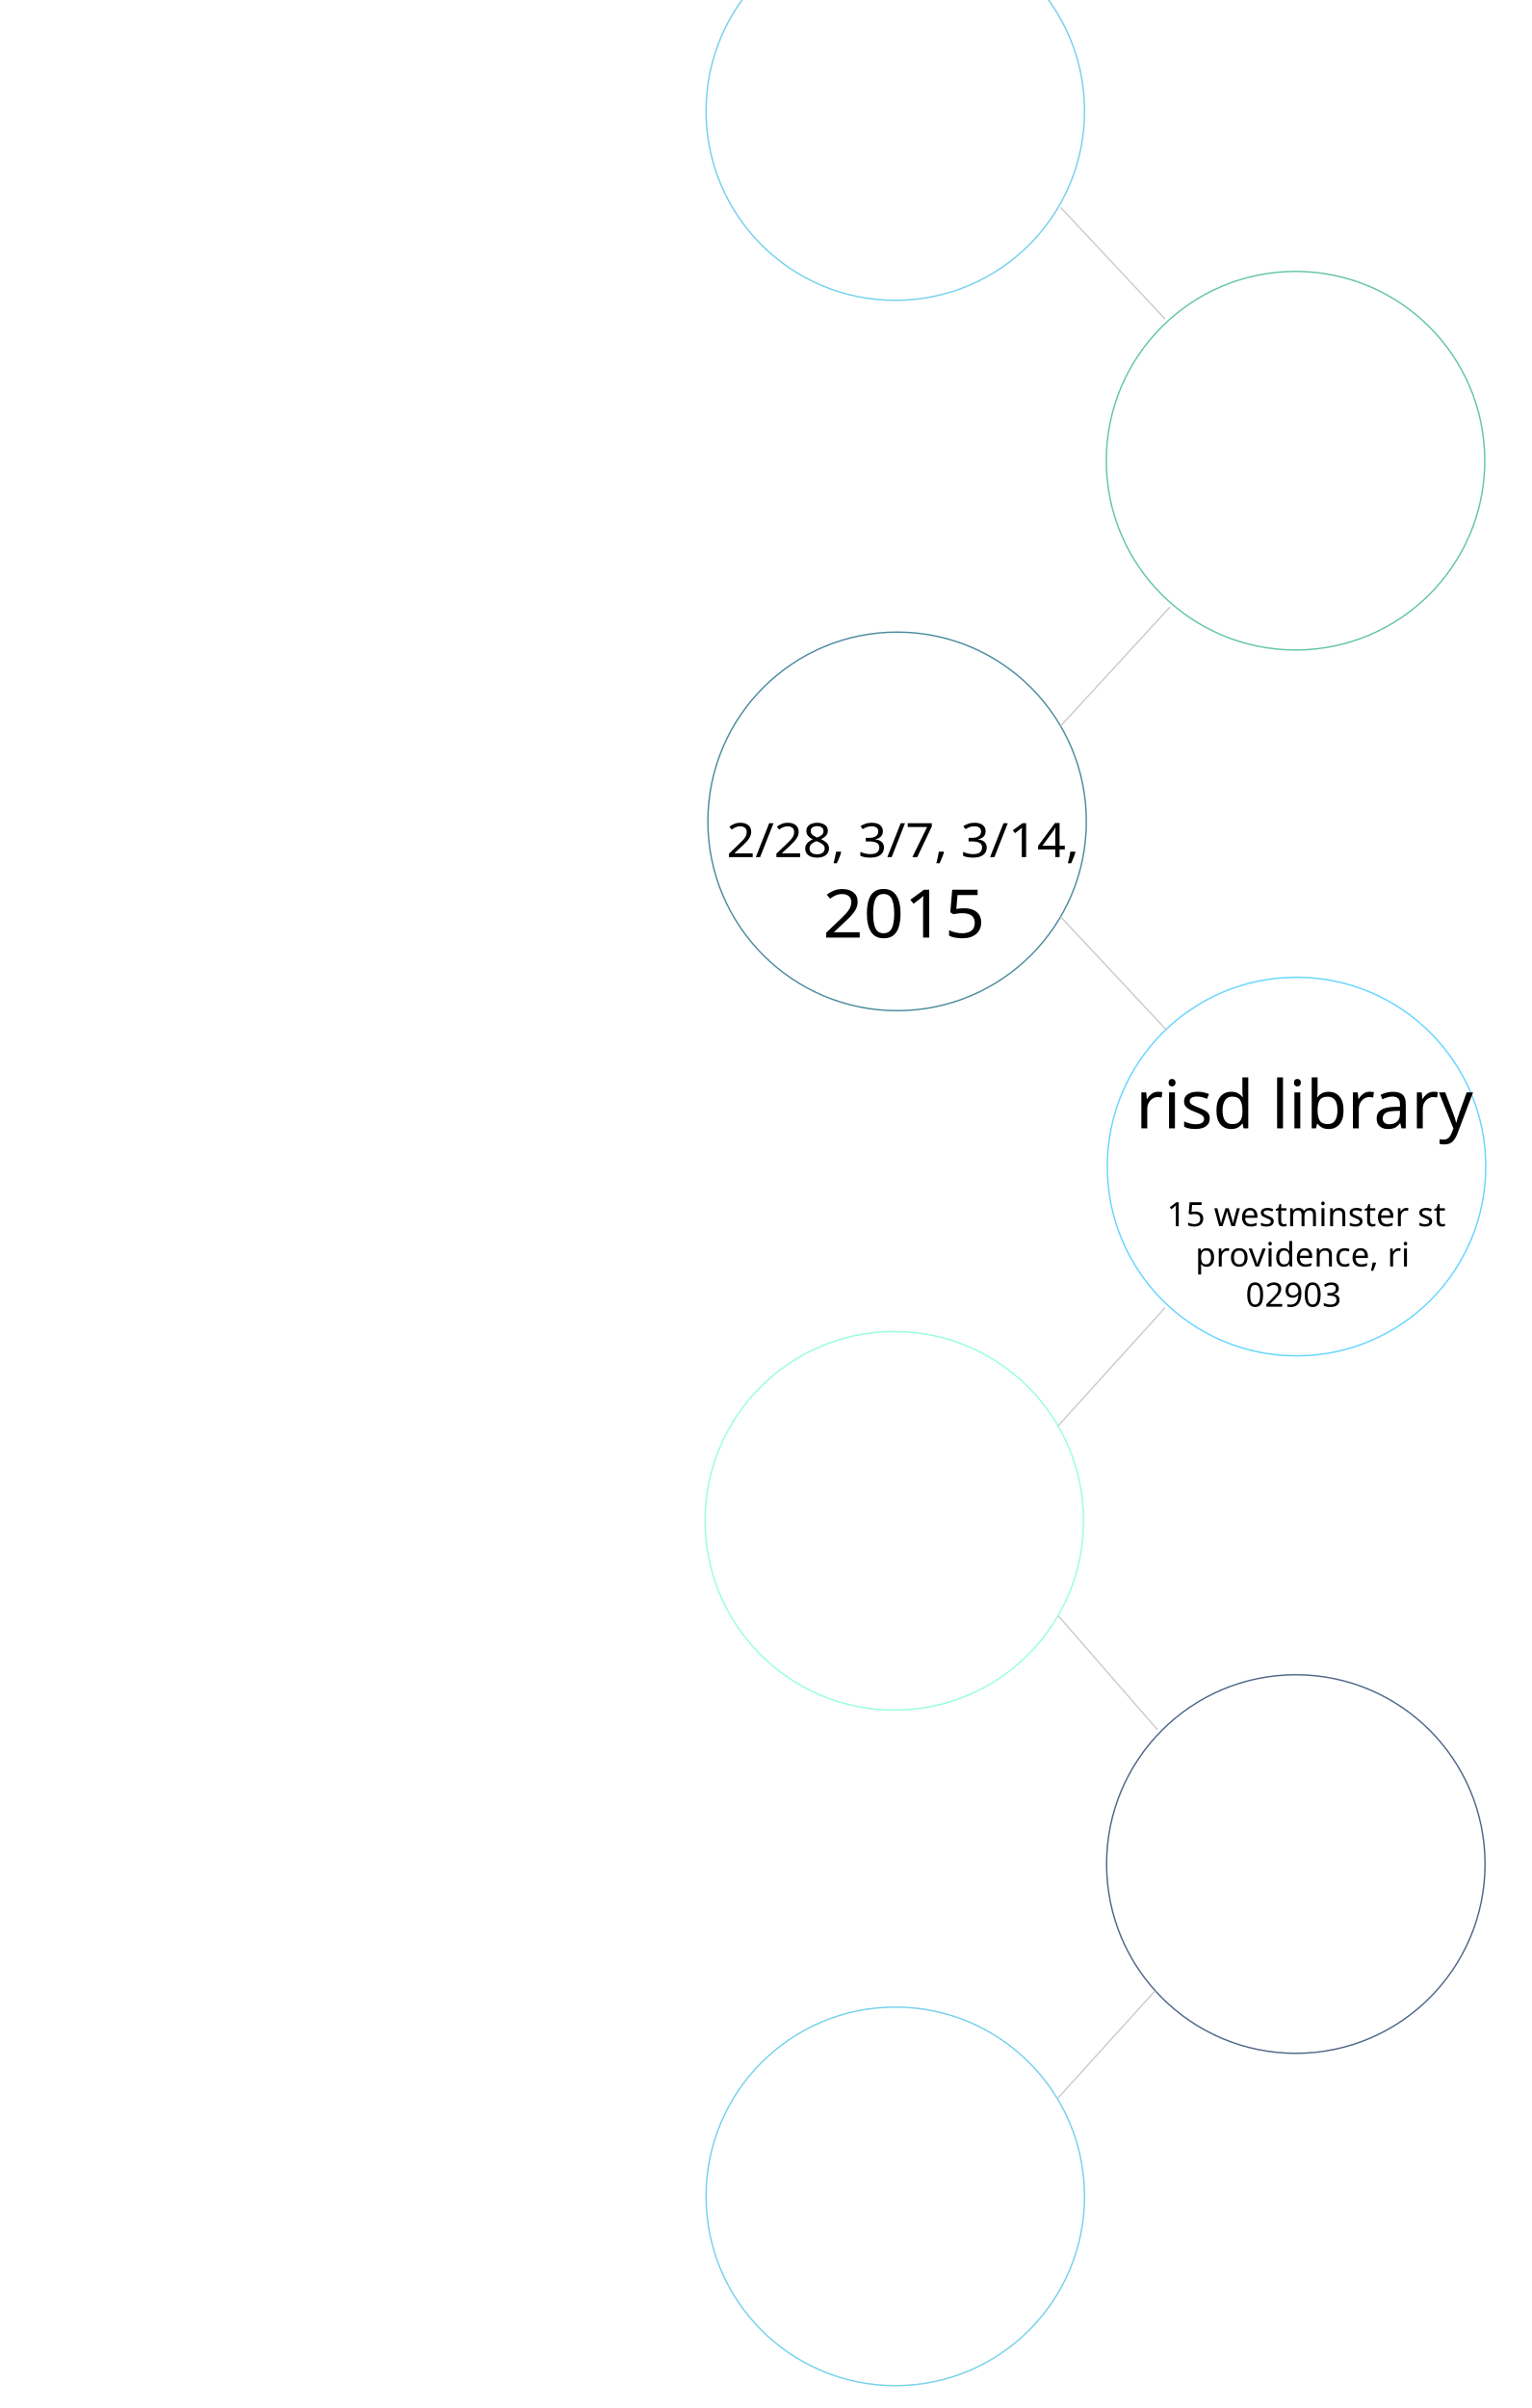
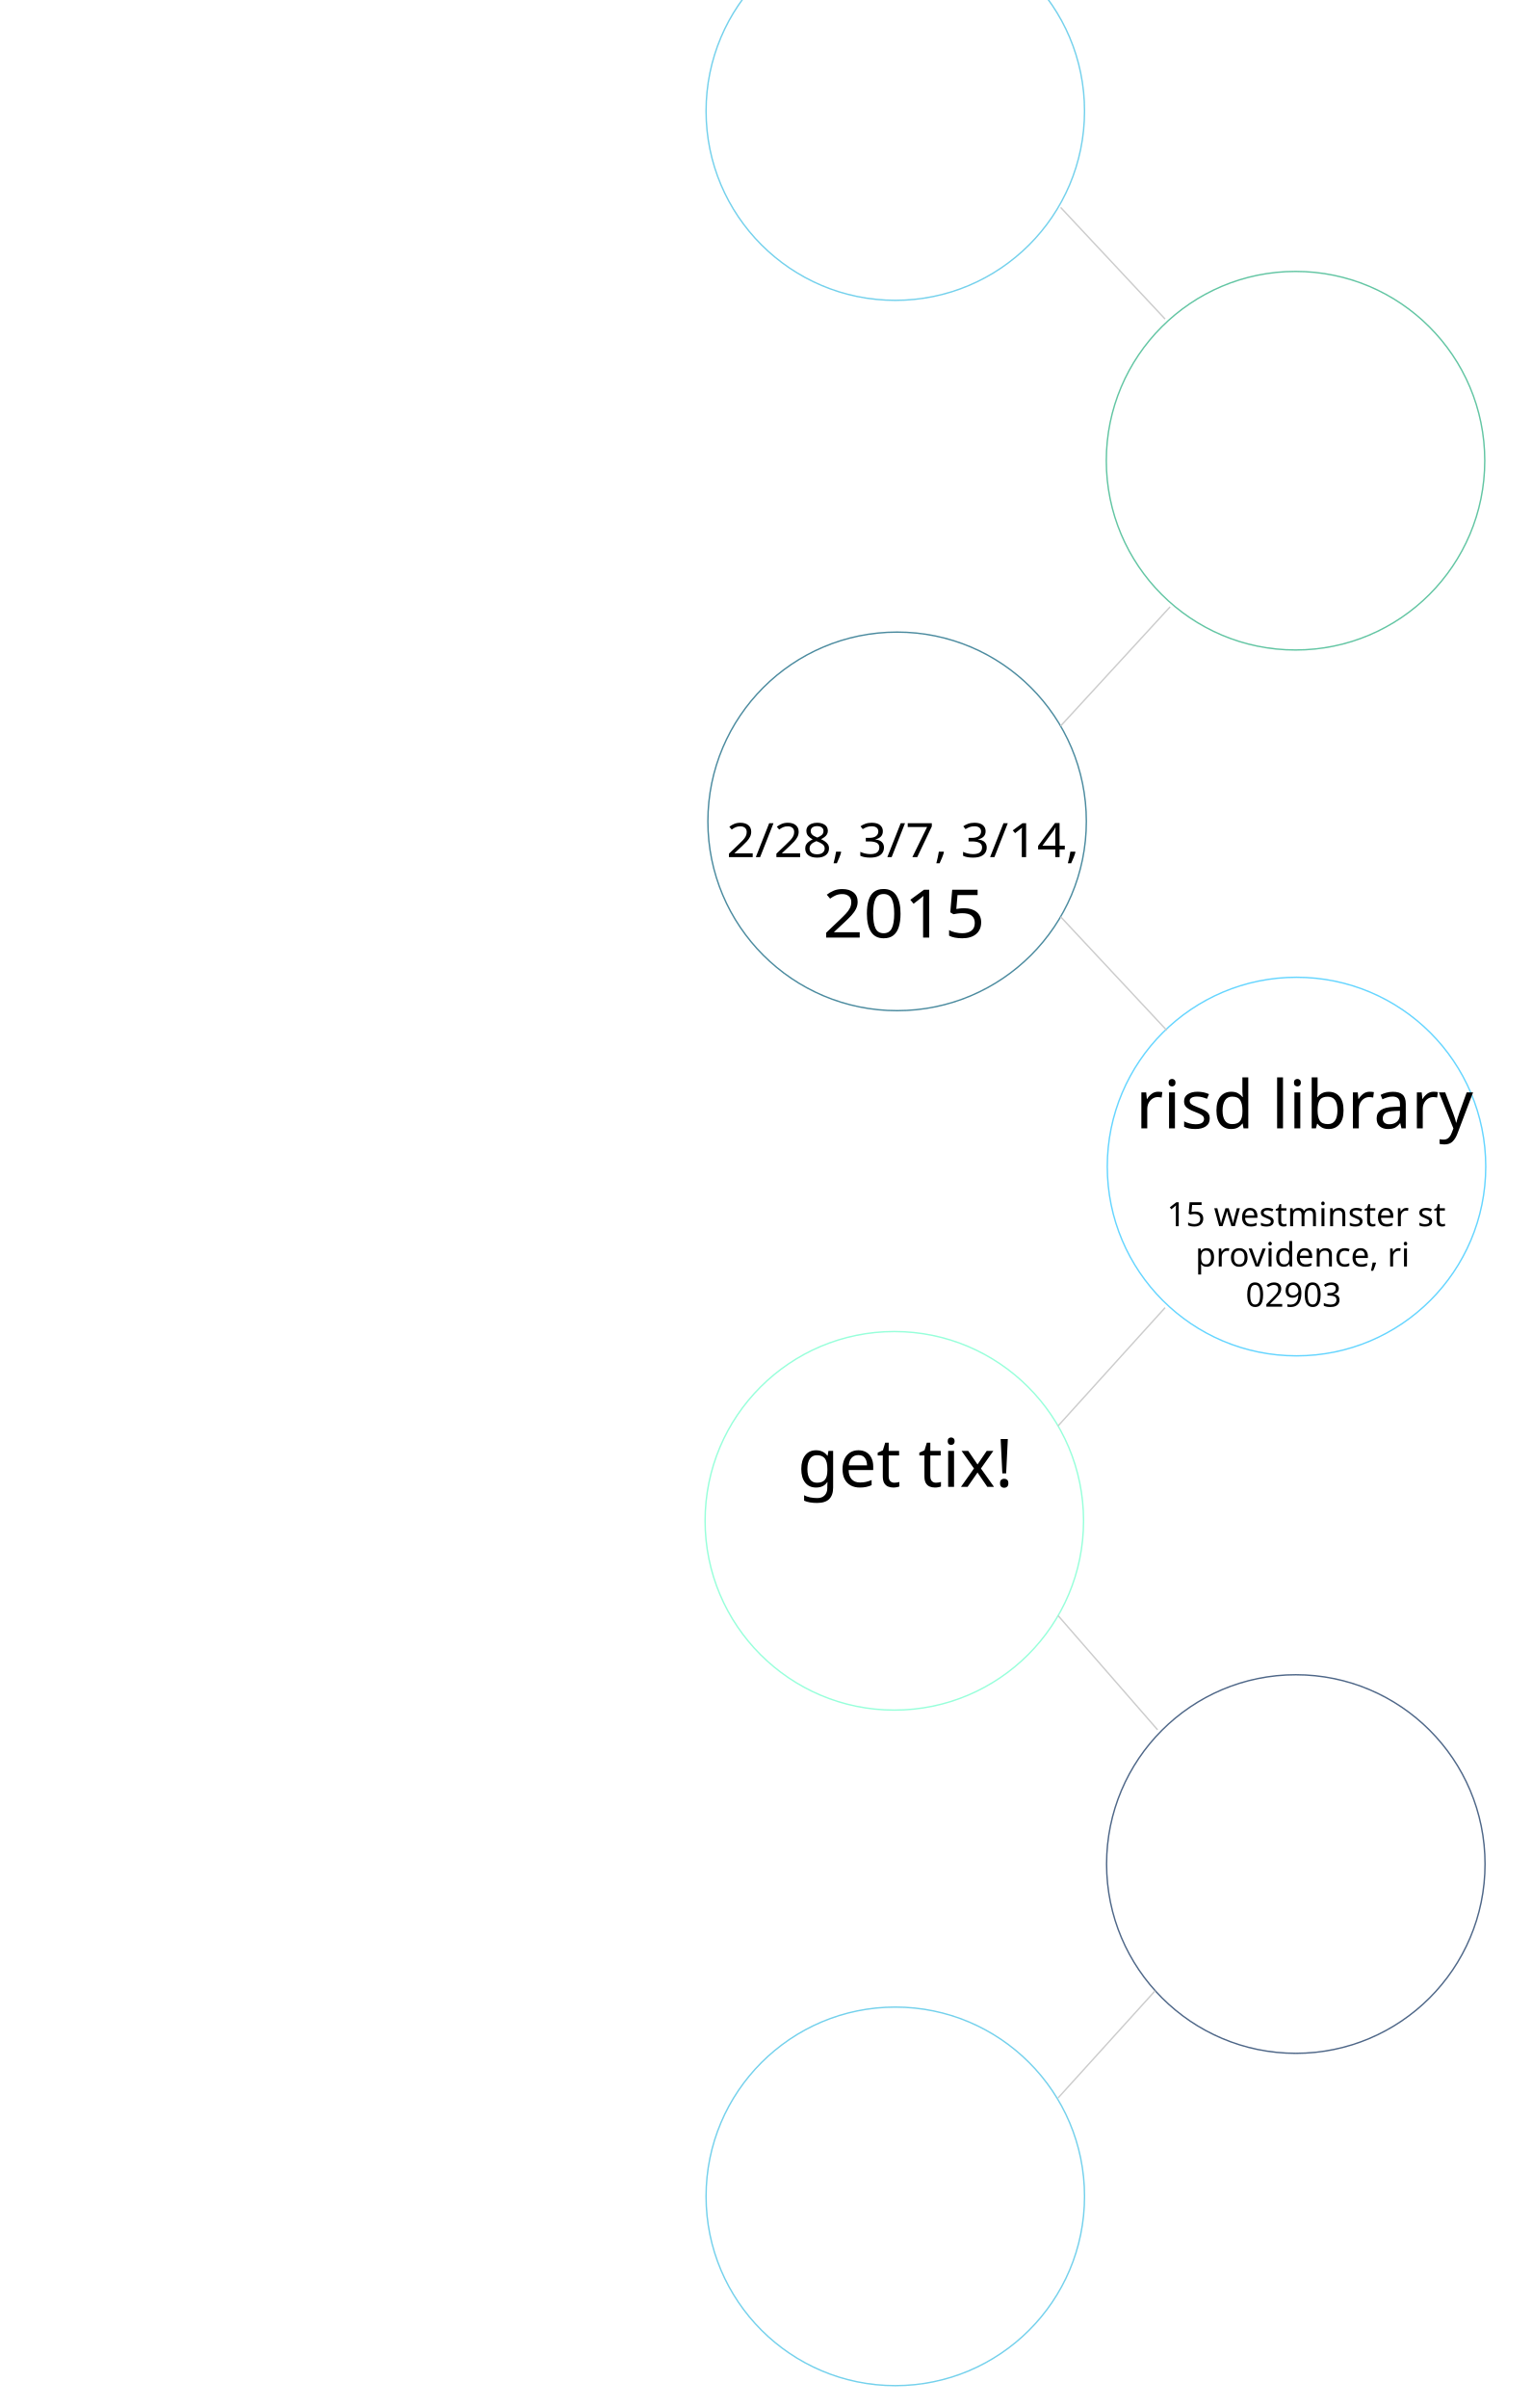
<svg xmlns="http://www.w3.org/2000/svg" version="1.1" id="Layer_1" x="0px" y="0px" viewBox="-36.4 -20.3 1096.8 1723.8" enable-background="new -36.4 -20.3 1096.8 1723.8" xml:space="preserve">
  <circle opacity="0.75" fill="none" stroke="#32C7FF" stroke-miterlimit="10" enable-background="new    " cx="892" cy="814.8" r="135.5" />
  <circle opacity="0.75" fill="none" stroke="#45C1E5" stroke-miterlimit="10" enable-background="new    " cx="604.7" cy="1552" r="135.5" />
  <circle opacity="0.75" fill="none" stroke="#75FFCE" stroke-miterlimit="10" enable-background="new    " cx="604" cy="1068.4" r="135.5" />
  <circle opacity="0.75" fill="none" stroke="#0F647F" stroke-miterlimit="10" enable-background="new    " cx="606" cy="567.7" r="135.5" />
  <circle opacity="0.75" fill="none" stroke="#2EB284" stroke-miterlimit="10" enable-background="new    " cx="891.3" cy="309.5" r="135.5" />
  <circle opacity="0.75" fill="none" stroke="#133460" stroke-miterlimit="10" enable-background="new    " cx="891.5" cy="1314.1" r="135.5" />
  <line fill="none" stroke="#CCCCCC" stroke-miterlimit="10" x1="723.1" y1="1477.9" x2="723.1" y2="1477.9" />
  <line fill="none" stroke="#CCCCCC" stroke-miterlimit="10" x1="721.3" y1="1481.5" x2="790.7" y2="1404.9" />
  <line fill="none" stroke="#CCCCCC" stroke-miterlimit="10" x1="792.5" y1="1218" x2="721.3" y2="1136.3" />
  <line fill="none" stroke="#CCCCCC" stroke-miterlimit="10" x1="721.3" y1="1000.4" x2="797.9" y2="915.8" />
  <line fill="none" stroke="#CCCCCC" stroke-miterlimit="10" x1="723.1" y1="636" x2="799" y2="717.2" />
  <line fill="none" stroke="#CCCCCC" stroke-miterlimit="10" x1="723.1" y1="499.4" x2="801.5" y2="414.1" />
  <circle opacity="0.75" fill="none" stroke="#45C1E5" stroke-miterlimit="10" enable-background="new    " cx="604.7" cy="59.2" r="135.5" />
  <line fill="none" stroke="#CCCCCC" stroke-miterlimit="10" x1="723.1" y1="128.2" x2="797.9" y2="208.1" />
  <text transform="matrix(1.0589 0 0 1 483.8535 593.2971)">
    <tspan x="0" y="0" font-family="'CabinSketch-Regular'" font-size="33.999">2/28, 3/7, 3/14,</tspan>
    <tspan x="65.1" y="57.6" font-family="'CabinSketch-Regular'" font-size="48">2015</tspan>
  </text>
  <text transform="matrix(1 0 0 1 776.8258 787.4388)" font-family="'CabinSketch-Regular'" font-size="48">risd library</text>
  <text transform="matrix(1 0 0 1 799.1406 857.508)">
    <tspan x="0" y="0" font-family="'CabinSketch-Regular'" font-size="24">15 westminster st</tspan>
    <tspan x="20.4" y="28.8" font-family="'CabinSketch-Regular'" font-size="24">providence, ri</tspan>
    <tspan x="56.4" y="57.6" font-family="'CabinSketch-Regular'" font-size="24">02903</tspan>
  </text>
+   <text transform="matrix(1 0 0 1 534.7449 1044.092)" font-family="'CabinSketch-Regular'" font-size="48">get tix!</text>
</svg>
